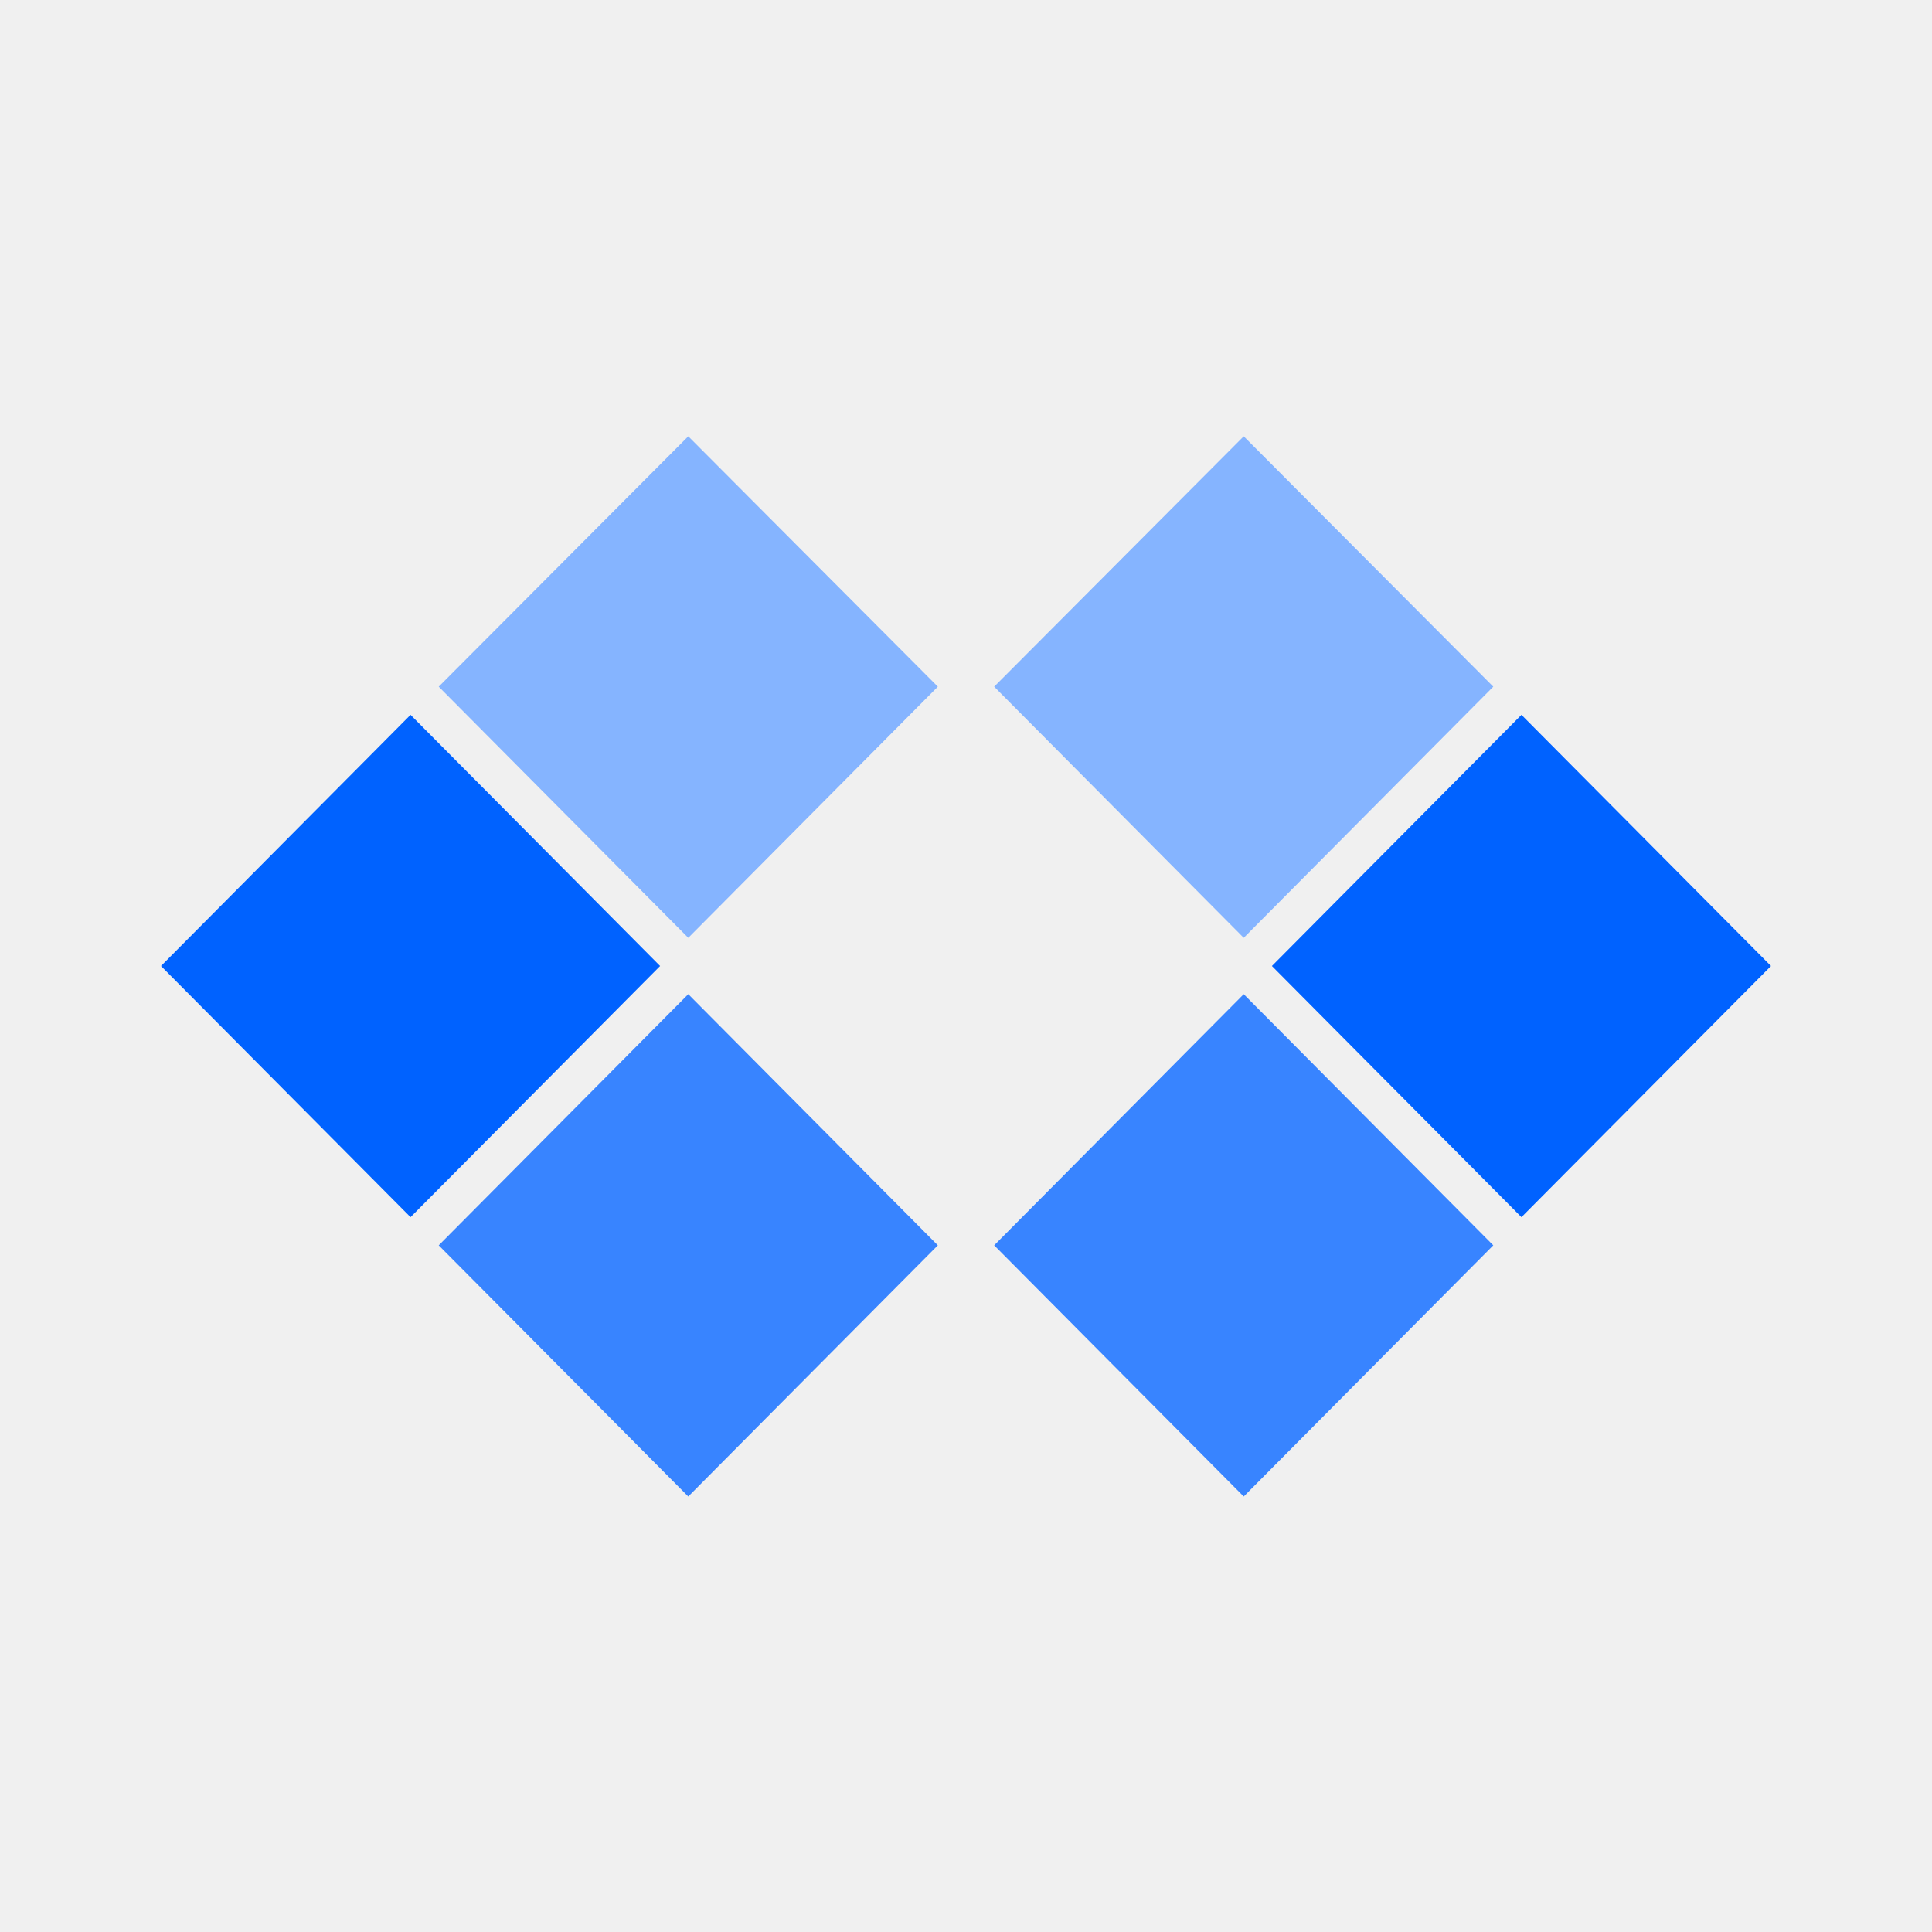
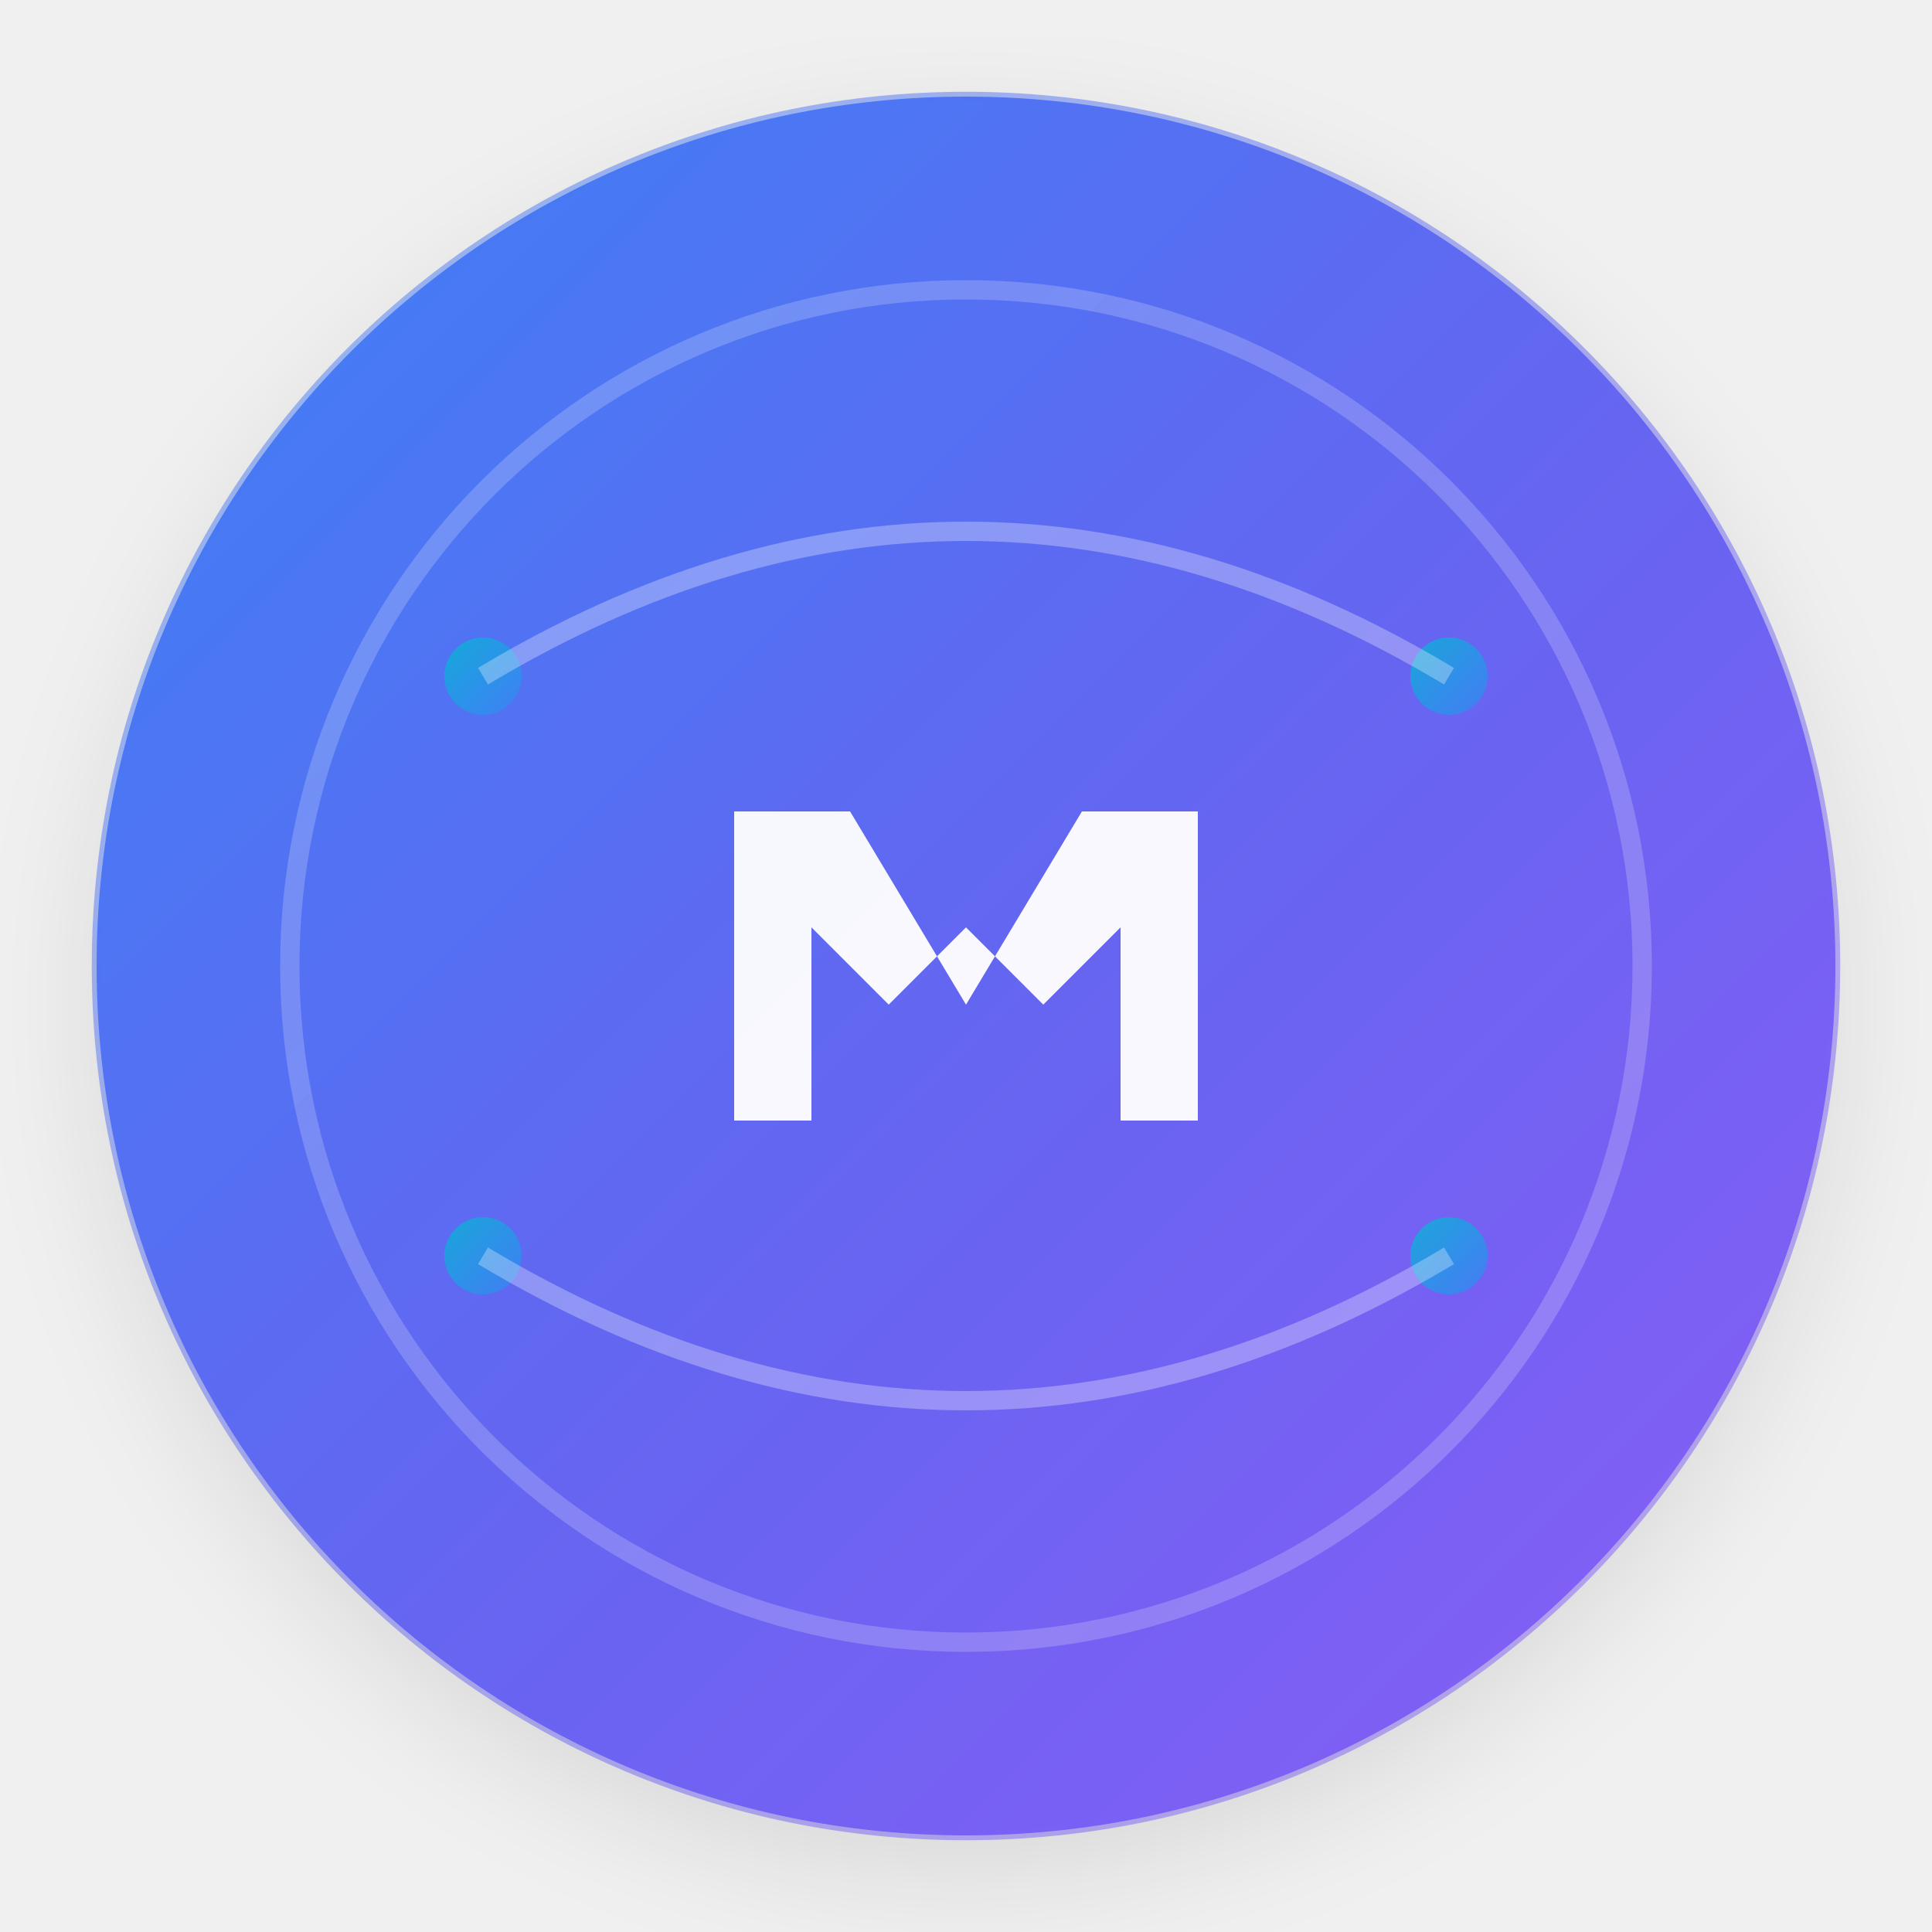
- <svg xmlns="http://www.w3.org/2000/svg" width="800px" height="800px" viewBox="0 0 24 24" fill="#000000">
-   <g id="SVGRepo_bgCarrier" stroke-width="0" />
-   <g id="SVGRepo_tracerCarrier" stroke-linecap="round" stroke-linejoin="round" />
-   <g id="SVGRepo_iconCarrier">
-     <defs>
-       <style>
-                 .cls-1 {
-                     fill: #85b4ff;
-                 }
- 
-                 .cls-2 {
-                     fill: #0062ff;
-                 }
- 
-                 .cls-3 {
-                     fill: #3884ff;
-                 }
-             </style>
-     </defs>
-     <g data-name="Product Icons">
-       <g>
-         <g data-name="Layer 1-2">
-           <polygon class="cls-1" points="5.45 8.53 8.55 5.42 11.65 8.53 8.55 11.65 5.45 8.53" />
-           <polygon class="cls-2" points="2 12 5.1 8.88 8.2 12 5.1 15.12 2 12" />
-           <polygon class="cls-3" points="5.45 15.47 8.55 12.35 11.65 15.47 8.55 18.59 5.45 15.47" />
-           <polygon class="cls-1" points="12.35 8.53 15.45 5.42 18.55 8.53 15.45 11.65 12.35 8.53" />
-           <polygon class="cls-2" points="15.8 12 18.9 8.88 22 12 18.9 15.12 15.8 12" />
-           <polygon class="cls-3" points="12.35 15.47 15.45 12.35 18.55 15.47 15.45 18.59 12.35 15.47" />
-         </g>
-       </g>
-     </g>
+ <svg xmlns="http://www.w3.org/2000/svg" width="100" height="100" viewBox="0 0 100 100">
+   <defs>
+     <linearGradient id="primaryGradient" x1="0%" y1="0%" x2="100%" y2="100%">
+       <stop offset="0%" style="stop-color:#3B82F6;stop-opacity:1" />
+       <stop offset="50%" style="stop-color:#6366F1;stop-opacity:1" />
+       <stop offset="100%" style="stop-color:#8B5CF6;stop-opacity:1" />
+     </linearGradient>
+     <linearGradient id="secondaryGradient" x1="0%" y1="0%" x2="100%" y2="100%">
+       <stop offset="0%" style="stop-color:#06B6D4;stop-opacity:1" />
+       <stop offset="100%" style="stop-color:#3B82F6;stop-opacity:1" />
+     </linearGradient>
+     <filter id="shadow" x="-20%" y="-20%" width="140%" height="140%">
+       <feDropShadow dx="0" dy="2" stdDeviation="3" flood-color="rgba(0,0,0,0.1)" />
+     </filter>
+   </defs>
+   <circle cx="50" cy="50" r="45" fill="url(#primaryGradient)" filter="url(#shadow)" />
+   <circle cx="50" cy="50" r="35" fill="none" stroke="rgba(255,255,255,0.2)" stroke-width="1" />
+   <g transform="translate(50, 50)">
+     <path d="M -12 -8 L -12 8 L -8 8 L -8 -2 L -4 2 L 0 -2 L 4 2 L 8 -2 L 8 8 L 12 8 L 12 -8 L 6 -8 L 0 2 L -6 -8 Z" fill="white" opacity="0.95" />
  </g>
+   <circle cx="25" cy="35" r="2" fill="url(#secondaryGradient)" opacity="0.8" />
+   <circle cx="75" cy="35" r="2" fill="url(#secondaryGradient)" opacity="0.8" />
+   <circle cx="25" cy="65" r="2" fill="url(#secondaryGradient)" opacity="0.8" />
+   <circle cx="75" cy="65" r="2" fill="url(#secondaryGradient)" opacity="0.8" />
+   <path d="M 25 35 Q 50 20 75 35" stroke="rgba(255,255,255,0.3)" stroke-width="1" fill="none" />
+   <path d="M 25 65 Q 50 80 75 65" stroke="rgba(255,255,255,0.3)" stroke-width="1" fill="none" />
+   <circle cx="50" cy="50" r="45" fill="none" stroke="url(#primaryGradient)" stroke-width="0.5" opacity="0.5" />
</svg>
